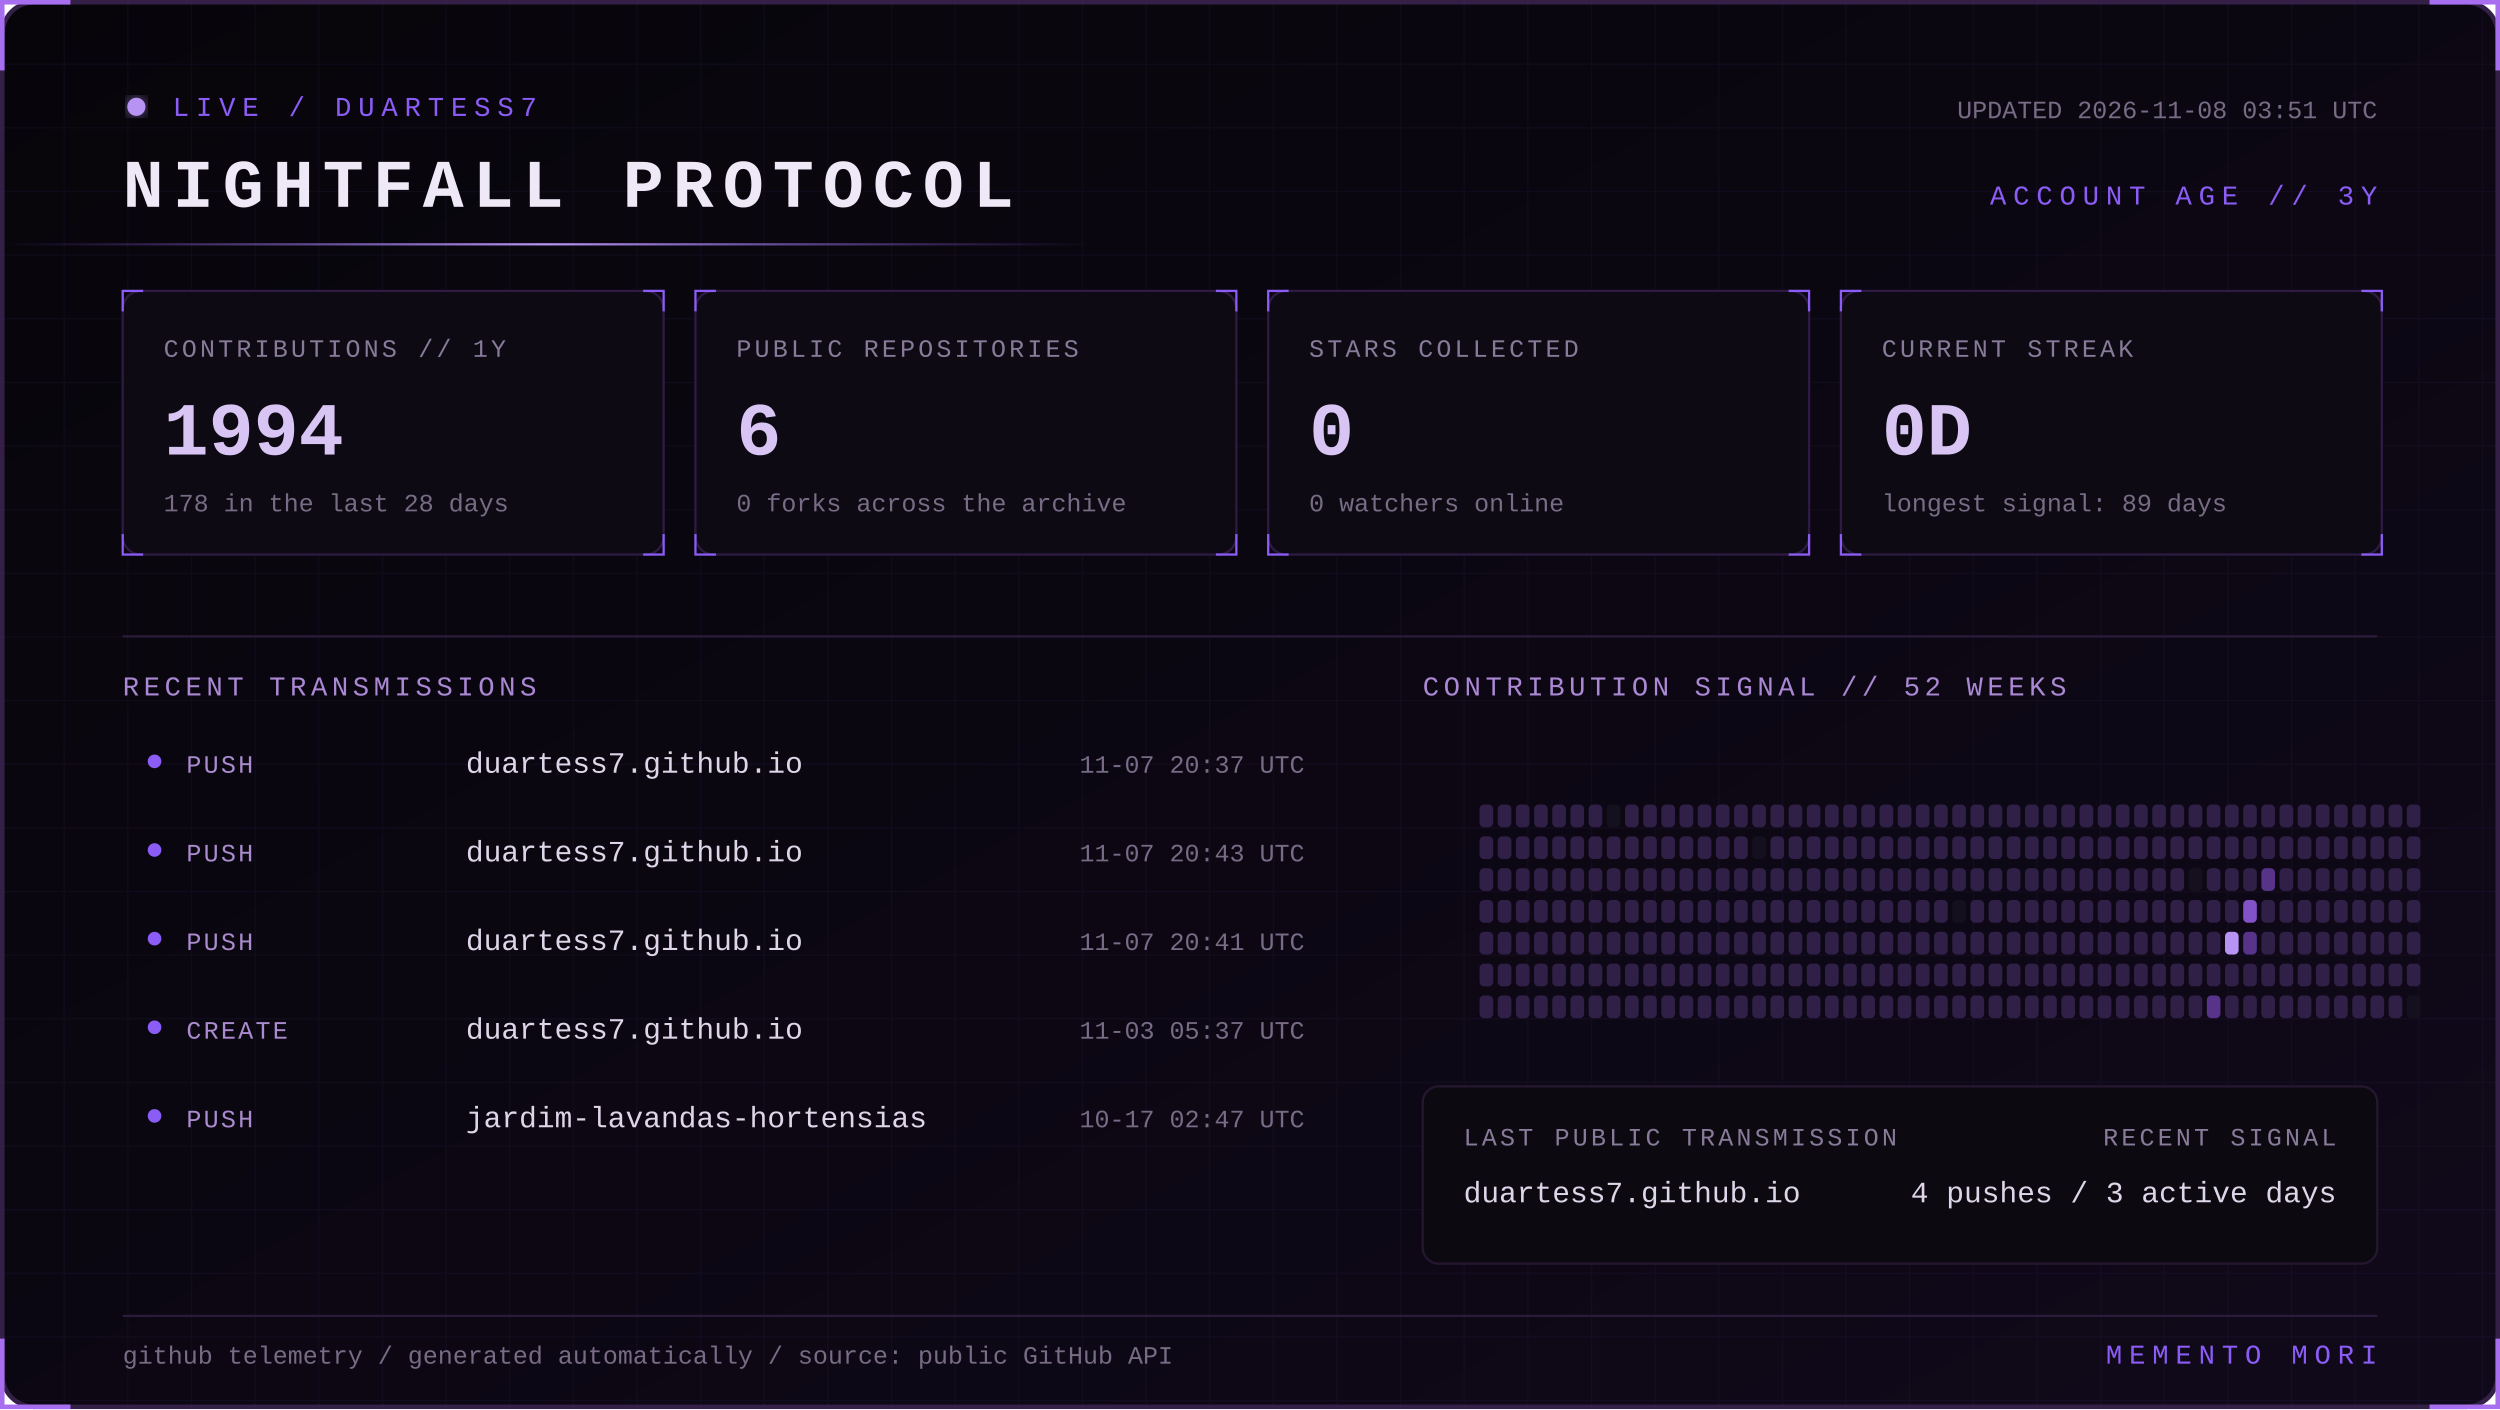
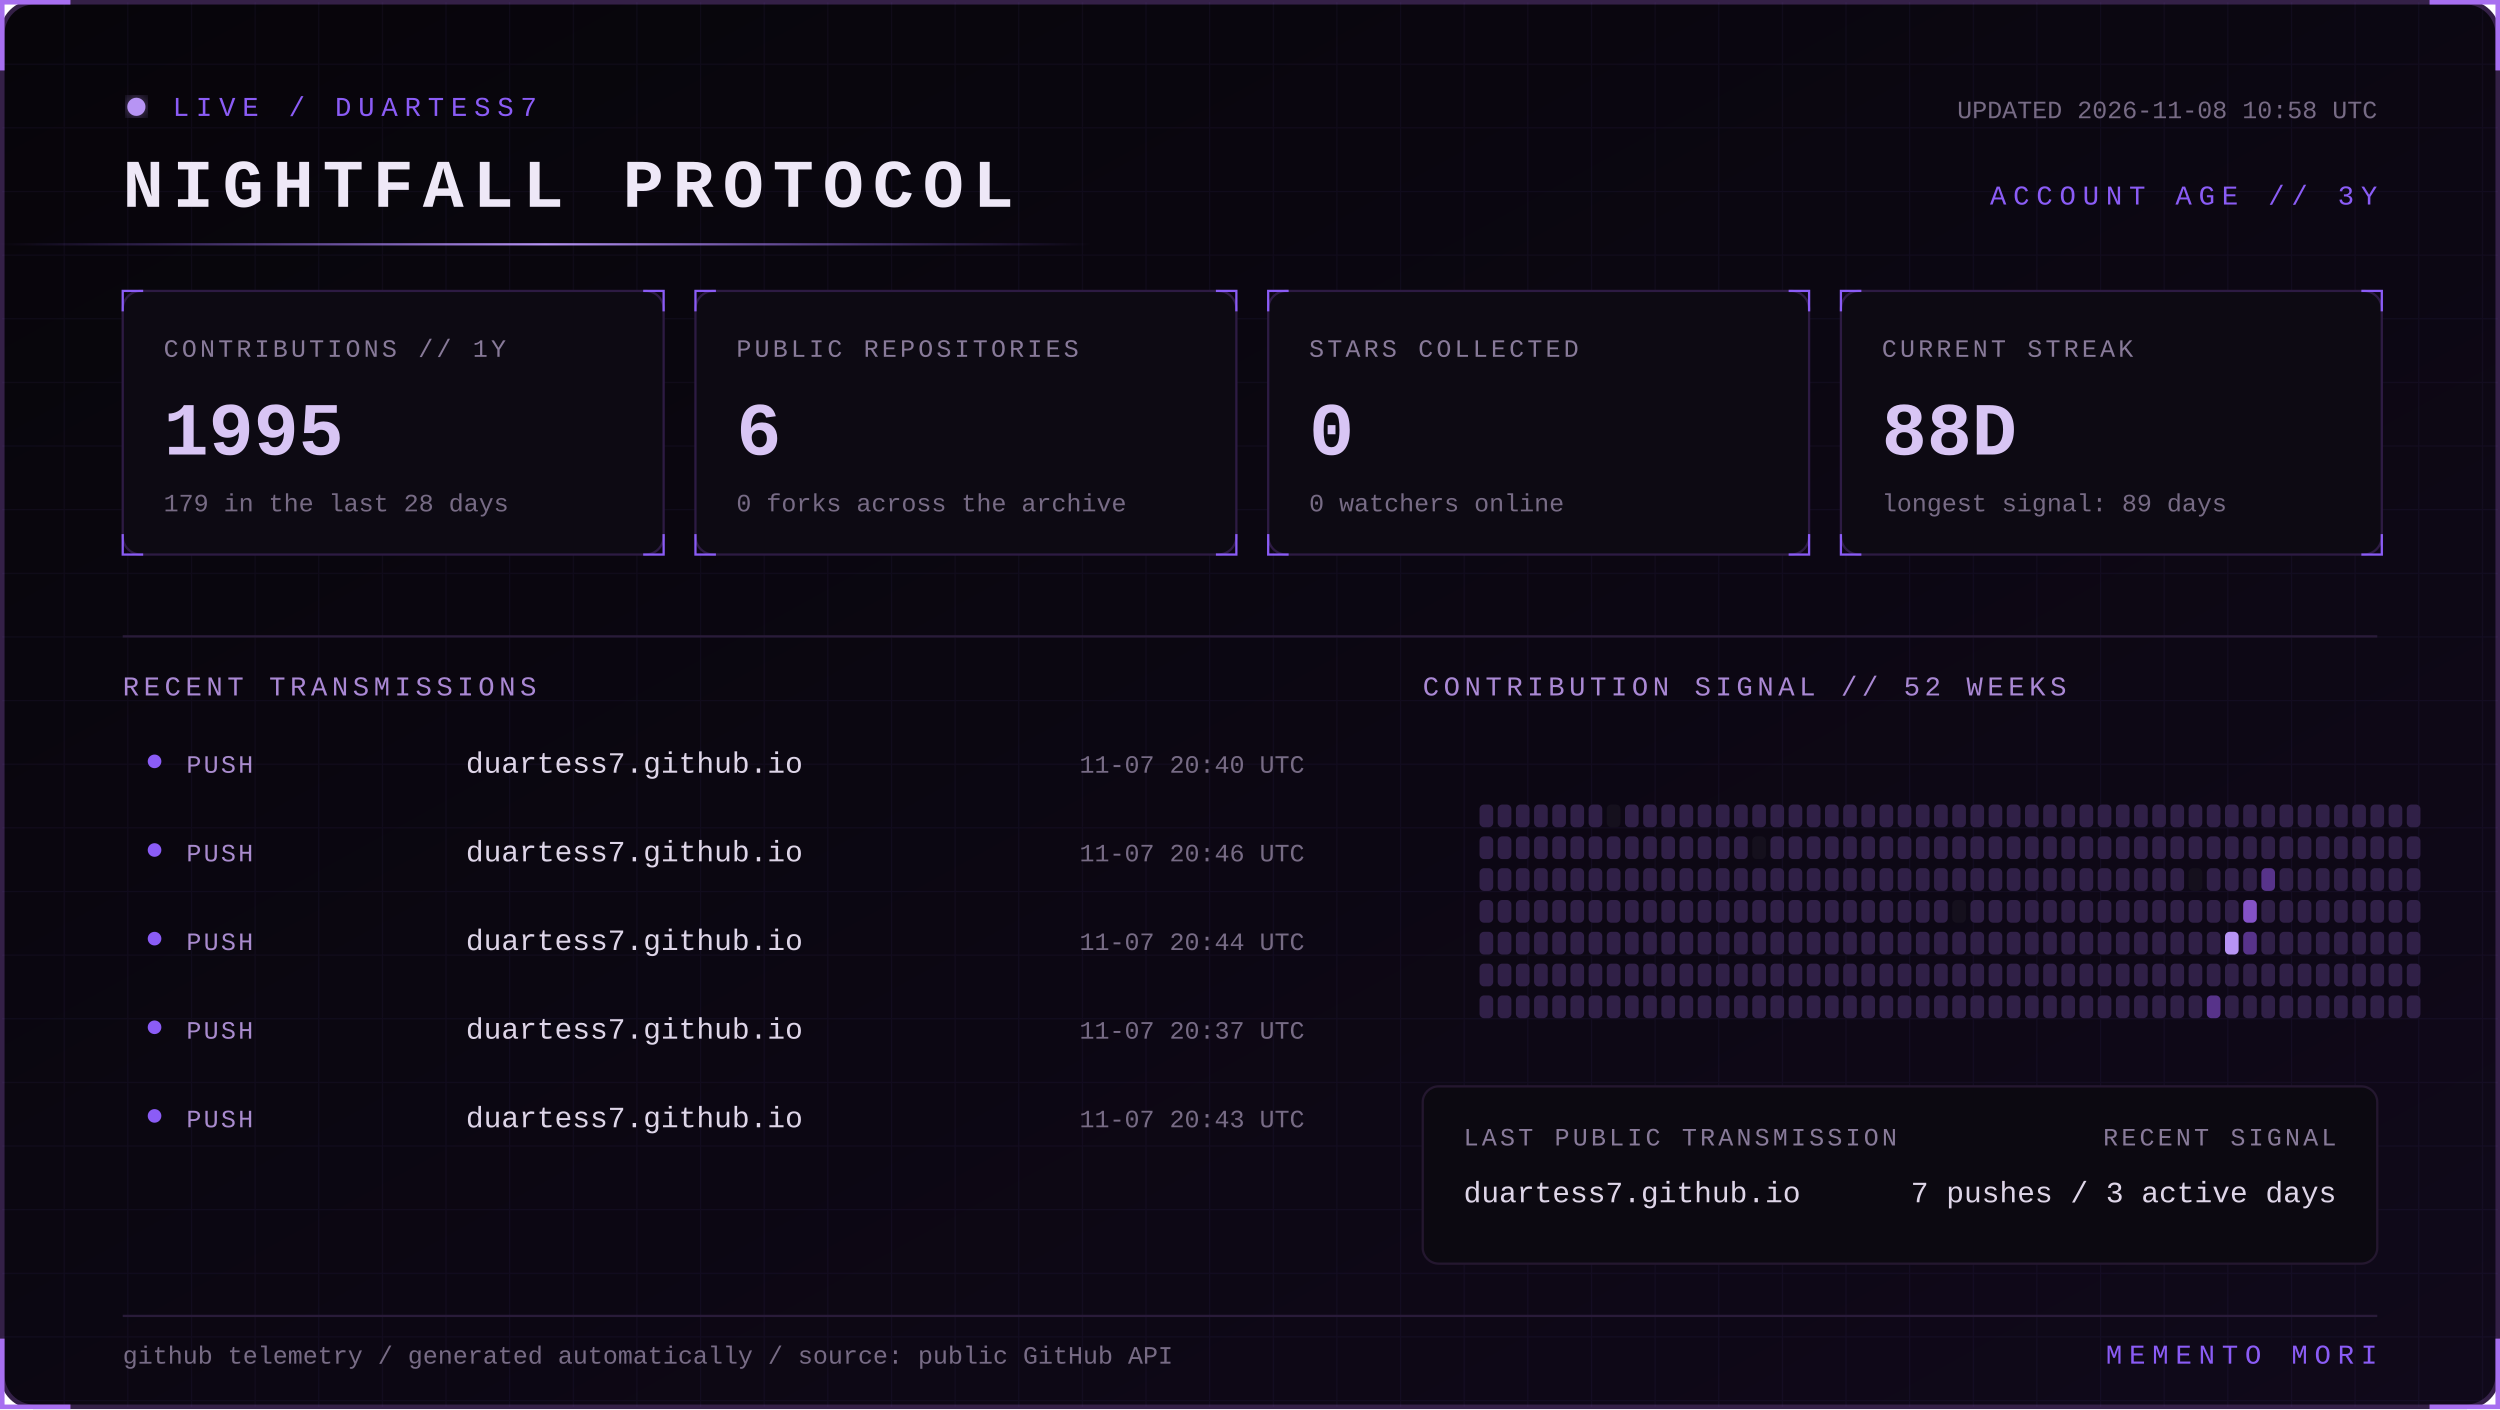
<svg xmlns="http://www.w3.org/2000/svg" width="1100" height="620" viewBox="0 0 1100 620" role="img" aria-labelledby="title desc">
  <defs>
    <linearGradient id="bg" x1="0" y1="0" x2="1" y2="1">
      <stop stop-color="#07050a" />
      <stop offset="1" stop-color="#10091a" />
    </linearGradient>
    <linearGradient id="beam">
      <stop stop-color="#8b5cf6" stop-opacity="0" />
      <stop offset=".5" stop-color="#b794f4" />
      <stop offset="1" stop-color="#8b5cf6" stop-opacity="0" />
    </linearGradient>
    <filter id="glow">
      <feGaussianBlur stdDeviation="4" result="b" />
      <feMerge>
        <feMergeNode in="b" />
        <feMergeNode in="SourceGraphic" />
      </feMerge>
    </filter>
    <pattern id="grid" width="28" height="28" patternUnits="userSpaceOnUse">
      <path d="M28 0H0V28" fill="none" stroke="#8b5cf6" stroke-opacity=".055" />
    </pattern>
    <style>
      text { font-family: Consolas, 'Courier New', monospace; }
      .kicker { fill:#8b5cf6; font-size:12px; letter-spacing:3px; }
      .title { fill:#eee8f7; font-size:30px; font-weight:700; letter-spacing:4px; }
      .label { fill:#887a99; font-size:11px; letter-spacing:1.4px; }
      .value { fill:#d8c5f4; font-size:33px; font-weight:700; }
      .detail,.pct { fill:#776b85; font-size:11px; }
      .section { fill:#aa88d4; font-size:12px; letter-spacing:2px; }
      .lang { fill:#ded5e8; font-size:13px; }
      .event { fill:#a98bce; font-size:11px; letter-spacing:1px; }
      .scan { animation:scan 5s linear infinite; }
      .blink { animation:blink 1.6s step-end infinite; }
      @keyframes scan { from { transform:translateX(-500px) } to { transform:translateX(1100px) } }
      @keyframes blink { 50% { opacity:.25 } }
    </style>
  </defs>
  <rect x="1" y="1" width="1098" height="618" rx="14" fill="url(#bg)" stroke="#342047" stroke-width="2" />
  <rect x="1" y="1" width="1098" height="618" rx="14" fill="url(#grid)" />
  <path d="M31 1H1v30 M1069 1h30v30 M1099 589v30h-30 M31 619H1v-30" stroke="#a76ff0" stroke-width="2" fill="none" />
  <g transform="translate(54 42)">
    <circle cx="6" cy="5" r="4" fill="#b794f4" filter="url(#glow)" class="blink" />
    <text x="22" y="9" class="kicker">LIVE / DUARTESS7</text>
    <text y="49" class="title">NIGHTFALL PROTOCOL</text>
-     <text x="992" y="10" text-anchor="end" class="detail">UPDATED 2026-11-08 03:51 UTC</text>
+     <text x="992" y="10" text-anchor="end" class="detail">UPDATED 2026-11-08 10:58 UTC</text>
    <text x="992" y="48" text-anchor="end" class="kicker">ACCOUNT AGE // 3Y</text>
  </g>
  <rect y="107" width="480" height="1" fill="url(#beam)" class="scan" />
  <g transform="translate(54 128)">
    <rect width="238" height="116" rx="8" fill="#0d0a13" stroke="#2d1b43" />
    <path d="M0 9V0h9 M229 0h9v9 M238 107v9h-9 M9 116H0v-9" stroke="#8b5cf6" fill="none" />
    <text x="18" y="29" class="label">CONTRIBUTIONS // 1Y</text>
-     <text x="18" y="72" class="value">1994</text>
-     <text x="18" y="97" class="detail">178 in the last 28 days</text>
+     <text x="18" y="72" class="value">1995</text>
+     <text x="18" y="97" class="detail">179 in the last 28 days</text>
  </g>
  <g transform="translate(306 128)">
    <rect width="238" height="116" rx="8" fill="#0d0a13" stroke="#2d1b43" />
    <path d="M0 9V0h9 M229 0h9v9 M238 107v9h-9 M9 116H0v-9" stroke="#8b5cf6" fill="none" />
    <text x="18" y="29" class="label">PUBLIC REPOSITORIES</text>
    <text x="18" y="72" class="value">6</text>
    <text x="18" y="97" class="detail">0 forks across the archive</text>
  </g>
  <g transform="translate(558 128)">
    <rect width="238" height="116" rx="8" fill="#0d0a13" stroke="#2d1b43" />
    <path d="M0 9V0h9 M229 0h9v9 M238 107v9h-9 M9 116H0v-9" stroke="#8b5cf6" fill="none" />
    <text x="18" y="29" class="label">STARS COLLECTED</text>
    <text x="18" y="72" class="value">0</text>
    <text x="18" y="97" class="detail">0 watchers online</text>
  </g>
  <g transform="translate(810 128)">
    <rect width="238" height="116" rx="8" fill="#0d0a13" stroke="#2d1b43" />
    <path d="M0 9V0h9 M229 0h9v9 M238 107v9h-9 M9 116H0v-9" stroke="#8b5cf6" fill="none" />
    <text x="18" y="29" class="label">CURRENT STREAK</text>
-     <text x="18" y="72" class="value">0D</text>
+     <text x="18" y="72" class="value">88D</text>
    <text x="18" y="97" class="detail">longest signal: 89 days</text>
  </g>
  <path d="M54 280H1046" stroke="#291b39" />
  <text x="54" y="306" class="section">RECENT TRANSMISSIONS</text>
  <text x="626" y="306" class="section">CONTRIBUTION SIGNAL // 52 WEEKS</text>
  <circle cx="68" cy="335" r="3" fill="#8b5cf6" />
  <text x="82" y="340" class="event">PUSH</text>
  <text x="205" y="340" class="lang">duartess7.github.io</text>
-   <text x="574" y="340" text-anchor="end" class="pct">11-07 20:37 UTC</text>
+   <text x="574" y="340" text-anchor="end" class="pct">11-07 20:40 UTC</text>
  <circle cx="68" cy="374" r="3" fill="#8b5cf6" />
  <text x="82" y="379" class="event">PUSH</text>
  <text x="205" y="379" class="lang">duartess7.github.io</text>
-   <text x="574" y="379" text-anchor="end" class="pct">11-07 20:43 UTC</text>
+   <text x="574" y="379" text-anchor="end" class="pct">11-07 20:46 UTC</text>
  <circle cx="68" cy="413" r="3" fill="#8b5cf6" />
  <text x="82" y="418" class="event">PUSH</text>
  <text x="205" y="418" class="lang">duartess7.github.io</text>
-   <text x="574" y="418" text-anchor="end" class="pct">11-07 20:41 UTC</text>
+   <text x="574" y="418" text-anchor="end" class="pct">11-07 20:44 UTC</text>
  <circle cx="68" cy="452" r="3" fill="#8b5cf6" />
-   <text x="82" y="457" class="event">CREATE</text>
+   <text x="82" y="457" class="event">PUSH</text>
  <text x="205" y="457" class="lang">duartess7.github.io</text>
-   <text x="574" y="457" text-anchor="end" class="pct">11-03 05:37 UTC</text>
+   <text x="574" y="457" text-anchor="end" class="pct">11-07 20:37 UTC</text>
  <circle cx="68" cy="491" r="3" fill="#8b5cf6" />
  <text x="82" y="496" class="event">PUSH</text>
-   <text x="205" y="496" class="lang">jardim-lavandas-hortensias</text>
-   <text x="574" y="496" text-anchor="end" class="pct">10-17 02:47 UTC</text>
+   <text x="205" y="496" class="lang">duartess7.github.io</text>
+   <text x="574" y="496" text-anchor="end" class="pct">11-07 20:43 UTC</text>
  <g>
    <rect x="651" y="354" width="6" height="10" rx="2" fill="#302047" />
    <rect x="651" y="368" width="6" height="10" rx="2" fill="#302047" />
    <rect x="651" y="382" width="6" height="10" rx="2" fill="#302047" />
    <rect x="651" y="396" width="6" height="10" rx="2" fill="#302047" />
    <rect x="651" y="410" width="6" height="10" rx="2" fill="#302047" />
    <rect x="651" y="424" width="6" height="10" rx="2" fill="#302047" />
    <rect x="651" y="438" width="6" height="10" rx="2" fill="#302047" />
    <rect x="659" y="354" width="6" height="10" rx="2" fill="#302047" />
    <rect x="659" y="368" width="6" height="10" rx="2" fill="#302047" />
    <rect x="659" y="382" width="6" height="10" rx="2" fill="#302047" />
    <rect x="659" y="396" width="6" height="10" rx="2" fill="#302047" />
    <rect x="659" y="410" width="6" height="10" rx="2" fill="#302047" />
    <rect x="659" y="424" width="6" height="10" rx="2" fill="#302047" />
    <rect x="659" y="438" width="6" height="10" rx="2" fill="#302047" />
    <rect x="667" y="354" width="6" height="10" rx="2" fill="#302047" />
    <rect x="667" y="368" width="6" height="10" rx="2" fill="#302047" />
    <rect x="667" y="382" width="6" height="10" rx="2" fill="#302047" />
    <rect x="667" y="396" width="6" height="10" rx="2" fill="#302047" />
    <rect x="667" y="410" width="6" height="10" rx="2" fill="#302047" />
    <rect x="667" y="424" width="6" height="10" rx="2" fill="#302047" />
    <rect x="667" y="438" width="6" height="10" rx="2" fill="#302047" />
    <rect x="675" y="354" width="6" height="10" rx="2" fill="#302047" />
    <rect x="675" y="368" width="6" height="10" rx="2" fill="#302047" />
    <rect x="675" y="382" width="6" height="10" rx="2" fill="#302047" />
    <rect x="675" y="396" width="6" height="10" rx="2" fill="#302047" />
    <rect x="675" y="410" width="6" height="10" rx="2" fill="#302047" />
    <rect x="675" y="424" width="6" height="10" rx="2" fill="#302047" />
    <rect x="675" y="438" width="6" height="10" rx="2" fill="#302047" />
    <rect x="683" y="354" width="6" height="10" rx="2" fill="#302047" />
    <rect x="683" y="368" width="6" height="10" rx="2" fill="#302047" />
    <rect x="683" y="382" width="6" height="10" rx="2" fill="#302047" />
    <rect x="683" y="396" width="6" height="10" rx="2" fill="#302047" />
    <rect x="683" y="410" width="6" height="10" rx="2" fill="#302047" />
    <rect x="683" y="424" width="6" height="10" rx="2" fill="#302047" />
    <rect x="683" y="438" width="6" height="10" rx="2" fill="#302047" />
    <rect x="691" y="354" width="6" height="10" rx="2" fill="#302047" />
    <rect x="691" y="368" width="6" height="10" rx="2" fill="#302047" />
    <rect x="691" y="382" width="6" height="10" rx="2" fill="#302047" />
    <rect x="691" y="396" width="6" height="10" rx="2" fill="#302047" />
    <rect x="691" y="410" width="6" height="10" rx="2" fill="#302047" />
    <rect x="691" y="424" width="6" height="10" rx="2" fill="#302047" />
    <rect x="691" y="438" width="6" height="10" rx="2" fill="#302047" />
    <rect x="699" y="354" width="6" height="10" rx="2" fill="#302047" />
    <rect x="699" y="368" width="6" height="10" rx="2" fill="#302047" />
    <rect x="699" y="382" width="6" height="10" rx="2" fill="#302047" />
    <rect x="699" y="396" width="6" height="10" rx="2" fill="#302047" />
    <rect x="699" y="410" width="6" height="10" rx="2" fill="#302047" />
    <rect x="699" y="424" width="6" height="10" rx="2" fill="#302047" />
    <rect x="699" y="438" width="6" height="10" rx="2" fill="#302047" />
    <rect x="707" y="354" width="6" height="10" rx="2" fill="#15101d" />
    <rect x="707" y="368" width="6" height="10" rx="2" fill="#302047" />
    <rect x="707" y="382" width="6" height="10" rx="2" fill="#302047" />
    <rect x="707" y="396" width="6" height="10" rx="2" fill="#302047" />
    <rect x="707" y="410" width="6" height="10" rx="2" fill="#302047" />
    <rect x="707" y="424" width="6" height="10" rx="2" fill="#302047" />
    <rect x="707" y="438" width="6" height="10" rx="2" fill="#302047" />
    <rect x="715" y="354" width="6" height="10" rx="2" fill="#302047" />
    <rect x="715" y="368" width="6" height="10" rx="2" fill="#302047" />
    <rect x="715" y="382" width="6" height="10" rx="2" fill="#302047" />
    <rect x="715" y="396" width="6" height="10" rx="2" fill="#302047" />
    <rect x="715" y="410" width="6" height="10" rx="2" fill="#302047" />
    <rect x="715" y="424" width="6" height="10" rx="2" fill="#302047" />
    <rect x="715" y="438" width="6" height="10" rx="2" fill="#302047" />
    <rect x="723" y="354" width="6" height="10" rx="2" fill="#302047" />
    <rect x="723" y="368" width="6" height="10" rx="2" fill="#302047" />
    <rect x="723" y="382" width="6" height="10" rx="2" fill="#302047" />
    <rect x="723" y="396" width="6" height="10" rx="2" fill="#302047" />
    <rect x="723" y="410" width="6" height="10" rx="2" fill="#302047" />
    <rect x="723" y="424" width="6" height="10" rx="2" fill="#302047" />
    <rect x="723" y="438" width="6" height="10" rx="2" fill="#302047" />
    <rect x="731" y="354" width="6" height="10" rx="2" fill="#302047" />
    <rect x="731" y="368" width="6" height="10" rx="2" fill="#302047" />
    <rect x="731" y="382" width="6" height="10" rx="2" fill="#302047" />
    <rect x="731" y="396" width="6" height="10" rx="2" fill="#302047" />
    <rect x="731" y="410" width="6" height="10" rx="2" fill="#302047" />
    <rect x="731" y="424" width="6" height="10" rx="2" fill="#302047" />
    <rect x="731" y="438" width="6" height="10" rx="2" fill="#302047" />
    <rect x="739" y="354" width="6" height="10" rx="2" fill="#302047" />
    <rect x="739" y="368" width="6" height="10" rx="2" fill="#302047" />
    <rect x="739" y="382" width="6" height="10" rx="2" fill="#302047" />
    <rect x="739" y="396" width="6" height="10" rx="2" fill="#302047" />
    <rect x="739" y="410" width="6" height="10" rx="2" fill="#302047" />
    <rect x="739" y="424" width="6" height="10" rx="2" fill="#302047" />
    <rect x="739" y="438" width="6" height="10" rx="2" fill="#302047" />
    <rect x="747" y="354" width="6" height="10" rx="2" fill="#302047" />
    <rect x="747" y="368" width="6" height="10" rx="2" fill="#302047" />
    <rect x="747" y="382" width="6" height="10" rx="2" fill="#302047" />
    <rect x="747" y="396" width="6" height="10" rx="2" fill="#302047" />
    <rect x="747" y="410" width="6" height="10" rx="2" fill="#302047" />
    <rect x="747" y="424" width="6" height="10" rx="2" fill="#302047" />
    <rect x="747" y="438" width="6" height="10" rx="2" fill="#302047" />
    <rect x="755" y="354" width="6" height="10" rx="2" fill="#302047" />
    <rect x="755" y="368" width="6" height="10" rx="2" fill="#302047" />
    <rect x="755" y="382" width="6" height="10" rx="2" fill="#302047" />
    <rect x="755" y="396" width="6" height="10" rx="2" fill="#302047" />
    <rect x="755" y="410" width="6" height="10" rx="2" fill="#302047" />
    <rect x="755" y="424" width="6" height="10" rx="2" fill="#302047" />
    <rect x="755" y="438" width="6" height="10" rx="2" fill="#302047" />
    <rect x="763" y="354" width="6" height="10" rx="2" fill="#302047" />
    <rect x="763" y="368" width="6" height="10" rx="2" fill="#302047" />
    <rect x="763" y="382" width="6" height="10" rx="2" fill="#302047" />
    <rect x="763" y="396" width="6" height="10" rx="2" fill="#302047" />
    <rect x="763" y="410" width="6" height="10" rx="2" fill="#302047" />
    <rect x="763" y="424" width="6" height="10" rx="2" fill="#302047" />
    <rect x="763" y="438" width="6" height="10" rx="2" fill="#302047" />
    <rect x="771" y="354" width="6" height="10" rx="2" fill="#302047" />
    <rect x="771" y="368" width="6" height="10" rx="2" fill="#15101d" />
    <rect x="771" y="382" width="6" height="10" rx="2" fill="#302047" />
    <rect x="771" y="396" width="6" height="10" rx="2" fill="#302047" />
    <rect x="771" y="410" width="6" height="10" rx="2" fill="#302047" />
    <rect x="771" y="424" width="6" height="10" rx="2" fill="#302047" />
    <rect x="771" y="438" width="6" height="10" rx="2" fill="#302047" />
    <rect x="779" y="354" width="6" height="10" rx="2" fill="#302047" />
    <rect x="779" y="368" width="6" height="10" rx="2" fill="#302047" />
    <rect x="779" y="382" width="6" height="10" rx="2" fill="#302047" />
    <rect x="779" y="396" width="6" height="10" rx="2" fill="#302047" />
    <rect x="779" y="410" width="6" height="10" rx="2" fill="#302047" />
    <rect x="779" y="424" width="6" height="10" rx="2" fill="#302047" />
    <rect x="779" y="438" width="6" height="10" rx="2" fill="#302047" />
    <rect x="787" y="354" width="6" height="10" rx="2" fill="#302047" />
    <rect x="787" y="368" width="6" height="10" rx="2" fill="#302047" />
    <rect x="787" y="382" width="6" height="10" rx="2" fill="#302047" />
    <rect x="787" y="396" width="6" height="10" rx="2" fill="#302047" />
    <rect x="787" y="410" width="6" height="10" rx="2" fill="#302047" />
    <rect x="787" y="424" width="6" height="10" rx="2" fill="#302047" />
    <rect x="787" y="438" width="6" height="10" rx="2" fill="#302047" />
    <rect x="795" y="354" width="6" height="10" rx="2" fill="#302047" />
    <rect x="795" y="368" width="6" height="10" rx="2" fill="#302047" />
    <rect x="795" y="382" width="6" height="10" rx="2" fill="#302047" />
    <rect x="795" y="396" width="6" height="10" rx="2" fill="#302047" />
    <rect x="795" y="410" width="6" height="10" rx="2" fill="#302047" />
    <rect x="795" y="424" width="6" height="10" rx="2" fill="#302047" />
    <rect x="795" y="438" width="6" height="10" rx="2" fill="#302047" />
    <rect x="803" y="354" width="6" height="10" rx="2" fill="#302047" />
    <rect x="803" y="368" width="6" height="10" rx="2" fill="#302047" />
    <rect x="803" y="382" width="6" height="10" rx="2" fill="#302047" />
    <rect x="803" y="396" width="6" height="10" rx="2" fill="#302047" />
    <rect x="803" y="410" width="6" height="10" rx="2" fill="#302047" />
    <rect x="803" y="424" width="6" height="10" rx="2" fill="#302047" />
    <rect x="803" y="438" width="6" height="10" rx="2" fill="#302047" />
    <rect x="811" y="354" width="6" height="10" rx="2" fill="#302047" />
    <rect x="811" y="368" width="6" height="10" rx="2" fill="#302047" />
    <rect x="811" y="382" width="6" height="10" rx="2" fill="#302047" />
    <rect x="811" y="396" width="6" height="10" rx="2" fill="#302047" />
    <rect x="811" y="410" width="6" height="10" rx="2" fill="#302047" />
    <rect x="811" y="424" width="6" height="10" rx="2" fill="#302047" />
    <rect x="811" y="438" width="6" height="10" rx="2" fill="#302047" />
    <rect x="819" y="354" width="6" height="10" rx="2" fill="#302047" />
    <rect x="819" y="368" width="6" height="10" rx="2" fill="#302047" />
    <rect x="819" y="382" width="6" height="10" rx="2" fill="#302047" />
    <rect x="819" y="396" width="6" height="10" rx="2" fill="#302047" />
    <rect x="819" y="410" width="6" height="10" rx="2" fill="#302047" />
    <rect x="819" y="424" width="6" height="10" rx="2" fill="#302047" />
    <rect x="819" y="438" width="6" height="10" rx="2" fill="#302047" />
    <rect x="827" y="354" width="6" height="10" rx="2" fill="#302047" />
    <rect x="827" y="368" width="6" height="10" rx="2" fill="#302047" />
    <rect x="827" y="382" width="6" height="10" rx="2" fill="#302047" />
    <rect x="827" y="396" width="6" height="10" rx="2" fill="#302047" />
    <rect x="827" y="410" width="6" height="10" rx="2" fill="#302047" />
    <rect x="827" y="424" width="6" height="10" rx="2" fill="#302047" />
    <rect x="827" y="438" width="6" height="10" rx="2" fill="#302047" />
    <rect x="835" y="354" width="6" height="10" rx="2" fill="#302047" />
    <rect x="835" y="368" width="6" height="10" rx="2" fill="#302047" />
    <rect x="835" y="382" width="6" height="10" rx="2" fill="#302047" />
    <rect x="835" y="396" width="6" height="10" rx="2" fill="#302047" />
    <rect x="835" y="410" width="6" height="10" rx="2" fill="#302047" />
    <rect x="835" y="424" width="6" height="10" rx="2" fill="#302047" />
    <rect x="835" y="438" width="6" height="10" rx="2" fill="#302047" />
    <rect x="843" y="354" width="6" height="10" rx="2" fill="#302047" />
    <rect x="843" y="368" width="6" height="10" rx="2" fill="#302047" />
    <rect x="843" y="382" width="6" height="10" rx="2" fill="#302047" />
    <rect x="843" y="396" width="6" height="10" rx="2" fill="#302047" />
    <rect x="843" y="410" width="6" height="10" rx="2" fill="#302047" />
    <rect x="843" y="424" width="6" height="10" rx="2" fill="#302047" />
    <rect x="843" y="438" width="6" height="10" rx="2" fill="#302047" />
    <rect x="851" y="354" width="6" height="10" rx="2" fill="#302047" />
    <rect x="851" y="368" width="6" height="10" rx="2" fill="#302047" />
    <rect x="851" y="382" width="6" height="10" rx="2" fill="#302047" />
    <rect x="851" y="396" width="6" height="10" rx="2" fill="#302047" />
    <rect x="851" y="410" width="6" height="10" rx="2" fill="#302047" />
    <rect x="851" y="424" width="6" height="10" rx="2" fill="#302047" />
    <rect x="851" y="438" width="6" height="10" rx="2" fill="#302047" />
    <rect x="859" y="354" width="6" height="10" rx="2" fill="#302047" />
    <rect x="859" y="368" width="6" height="10" rx="2" fill="#302047" />
    <rect x="859" y="382" width="6" height="10" rx="2" fill="#302047" />
    <rect x="859" y="396" width="6" height="10" rx="2" fill="#15101d" />
    <rect x="859" y="410" width="6" height="10" rx="2" fill="#302047" />
    <rect x="859" y="424" width="6" height="10" rx="2" fill="#302047" />
    <rect x="859" y="438" width="6" height="10" rx="2" fill="#302047" />
    <rect x="867" y="354" width="6" height="10" rx="2" fill="#302047" />
    <rect x="867" y="368" width="6" height="10" rx="2" fill="#302047" />
    <rect x="867" y="382" width="6" height="10" rx="2" fill="#302047" />
    <rect x="867" y="396" width="6" height="10" rx="2" fill="#302047" />
    <rect x="867" y="410" width="6" height="10" rx="2" fill="#302047" />
    <rect x="867" y="424" width="6" height="10" rx="2" fill="#302047" />
    <rect x="867" y="438" width="6" height="10" rx="2" fill="#302047" />
    <rect x="875" y="354" width="6" height="10" rx="2" fill="#302047" />
    <rect x="875" y="368" width="6" height="10" rx="2" fill="#302047" />
    <rect x="875" y="382" width="6" height="10" rx="2" fill="#302047" />
    <rect x="875" y="396" width="6" height="10" rx="2" fill="#302047" />
    <rect x="875" y="410" width="6" height="10" rx="2" fill="#302047" />
    <rect x="875" y="424" width="6" height="10" rx="2" fill="#302047" />
    <rect x="875" y="438" width="6" height="10" rx="2" fill="#302047" />
    <rect x="883" y="354" width="6" height="10" rx="2" fill="#302047" />
    <rect x="883" y="368" width="6" height="10" rx="2" fill="#302047" />
    <rect x="883" y="382" width="6" height="10" rx="2" fill="#302047" />
    <rect x="883" y="396" width="6" height="10" rx="2" fill="#302047" />
    <rect x="883" y="410" width="6" height="10" rx="2" fill="#302047" />
    <rect x="883" y="424" width="6" height="10" rx="2" fill="#302047" />
    <rect x="883" y="438" width="6" height="10" rx="2" fill="#302047" />
    <rect x="891" y="354" width="6" height="10" rx="2" fill="#302047" />
    <rect x="891" y="368" width="6" height="10" rx="2" fill="#302047" />
    <rect x="891" y="382" width="6" height="10" rx="2" fill="#302047" />
    <rect x="891" y="396" width="6" height="10" rx="2" fill="#302047" />
    <rect x="891" y="410" width="6" height="10" rx="2" fill="#302047" />
    <rect x="891" y="424" width="6" height="10" rx="2" fill="#302047" />
    <rect x="891" y="438" width="6" height="10" rx="2" fill="#302047" />
    <rect x="899" y="354" width="6" height="10" rx="2" fill="#302047" />
    <rect x="899" y="368" width="6" height="10" rx="2" fill="#302047" />
    <rect x="899" y="382" width="6" height="10" rx="2" fill="#302047" />
    <rect x="899" y="396" width="6" height="10" rx="2" fill="#302047" />
    <rect x="899" y="410" width="6" height="10" rx="2" fill="#302047" />
    <rect x="899" y="424" width="6" height="10" rx="2" fill="#302047" />
    <rect x="899" y="438" width="6" height="10" rx="2" fill="#302047" />
    <rect x="907" y="354" width="6" height="10" rx="2" fill="#302047" />
    <rect x="907" y="368" width="6" height="10" rx="2" fill="#302047" />
    <rect x="907" y="382" width="6" height="10" rx="2" fill="#302047" />
    <rect x="907" y="396" width="6" height="10" rx="2" fill="#302047" />
    <rect x="907" y="410" width="6" height="10" rx="2" fill="#302047" />
    <rect x="907" y="424" width="6" height="10" rx="2" fill="#302047" />
    <rect x="907" y="438" width="6" height="10" rx="2" fill="#302047" />
    <rect x="915" y="354" width="6" height="10" rx="2" fill="#302047" />
    <rect x="915" y="368" width="6" height="10" rx="2" fill="#302047" />
    <rect x="915" y="382" width="6" height="10" rx="2" fill="#302047" />
    <rect x="915" y="396" width="6" height="10" rx="2" fill="#302047" />
    <rect x="915" y="410" width="6" height="10" rx="2" fill="#302047" />
    <rect x="915" y="424" width="6" height="10" rx="2" fill="#302047" />
    <rect x="915" y="438" width="6" height="10" rx="2" fill="#302047" />
    <rect x="923" y="354" width="6" height="10" rx="2" fill="#302047" />
    <rect x="923" y="368" width="6" height="10" rx="2" fill="#302047" />
    <rect x="923" y="382" width="6" height="10" rx="2" fill="#302047" />
    <rect x="923" y="396" width="6" height="10" rx="2" fill="#302047" />
    <rect x="923" y="410" width="6" height="10" rx="2" fill="#302047" />
    <rect x="923" y="424" width="6" height="10" rx="2" fill="#302047" />
    <rect x="923" y="438" width="6" height="10" rx="2" fill="#302047" />
    <rect x="931" y="354" width="6" height="10" rx="2" fill="#302047" />
    <rect x="931" y="368" width="6" height="10" rx="2" fill="#302047" />
    <rect x="931" y="382" width="6" height="10" rx="2" fill="#302047" />
    <rect x="931" y="396" width="6" height="10" rx="2" fill="#302047" />
    <rect x="931" y="410" width="6" height="10" rx="2" fill="#302047" />
    <rect x="931" y="424" width="6" height="10" rx="2" fill="#302047" />
    <rect x="931" y="438" width="6" height="10" rx="2" fill="#302047" />
    <rect x="939" y="354" width="6" height="10" rx="2" fill="#302047" />
    <rect x="939" y="368" width="6" height="10" rx="2" fill="#302047" />
    <rect x="939" y="382" width="6" height="10" rx="2" fill="#302047" />
    <rect x="939" y="396" width="6" height="10" rx="2" fill="#302047" />
    <rect x="939" y="410" width="6" height="10" rx="2" fill="#302047" />
    <rect x="939" y="424" width="6" height="10" rx="2" fill="#302047" />
    <rect x="939" y="438" width="6" height="10" rx="2" fill="#302047" />
    <rect x="947" y="354" width="6" height="10" rx="2" fill="#302047" />
    <rect x="947" y="368" width="6" height="10" rx="2" fill="#302047" />
    <rect x="947" y="382" width="6" height="10" rx="2" fill="#302047" />
    <rect x="947" y="396" width="6" height="10" rx="2" fill="#302047" />
    <rect x="947" y="410" width="6" height="10" rx="2" fill="#302047" />
    <rect x="947" y="424" width="6" height="10" rx="2" fill="#302047" />
    <rect x="947" y="438" width="6" height="10" rx="2" fill="#302047" />
    <rect x="955" y="354" width="6" height="10" rx="2" fill="#302047" />
    <rect x="955" y="368" width="6" height="10" rx="2" fill="#302047" />
    <rect x="955" y="382" width="6" height="10" rx="2" fill="#302047" />
    <rect x="955" y="396" width="6" height="10" rx="2" fill="#302047" />
    <rect x="955" y="410" width="6" height="10" rx="2" fill="#302047" />
    <rect x="955" y="424" width="6" height="10" rx="2" fill="#302047" />
    <rect x="955" y="438" width="6" height="10" rx="2" fill="#302047" />
    <rect x="963" y="354" width="6" height="10" rx="2" fill="#302047" />
    <rect x="963" y="368" width="6" height="10" rx="2" fill="#302047" />
    <rect x="963" y="382" width="6" height="10" rx="2" fill="#15101d" />
    <rect x="963" y="396" width="6" height="10" rx="2" fill="#302047" />
    <rect x="963" y="410" width="6" height="10" rx="2" fill="#302047" />
    <rect x="963" y="424" width="6" height="10" rx="2" fill="#302047" />
    <rect x="963" y="438" width="6" height="10" rx="2" fill="#302047" />
    <rect x="971" y="354" width="6" height="10" rx="2" fill="#302047" />
    <rect x="971" y="368" width="6" height="10" rx="2" fill="#302047" />
    <rect x="971" y="382" width="6" height="10" rx="2" fill="#302047" />
    <rect x="971" y="396" width="6" height="10" rx="2" fill="#302047" />
    <rect x="971" y="410" width="6" height="10" rx="2" fill="#302047" />
    <rect x="971" y="424" width="6" height="10" rx="2" fill="#302047" />
    <rect x="971" y="438" width="6" height="10" rx="2" fill="#57338a" />
    <rect x="979" y="354" width="6" height="10" rx="2" fill="#302047" />
    <rect x="979" y="368" width="6" height="10" rx="2" fill="#302047" />
    <rect x="979" y="382" width="6" height="10" rx="2" fill="#302047" />
    <rect x="979" y="396" width="6" height="10" rx="2" fill="#302047" />
    <rect x="979" y="410" width="6" height="10" rx="2" fill="#b794f4" />
    <rect x="979" y="424" width="6" height="10" rx="2" fill="#302047" />
    <rect x="979" y="438" width="6" height="10" rx="2" fill="#302047" />
    <rect x="987" y="354" width="6" height="10" rx="2" fill="#302047" />
    <rect x="987" y="368" width="6" height="10" rx="2" fill="#302047" />
    <rect x="987" y="382" width="6" height="10" rx="2" fill="#302047" />
    <rect x="987" y="396" width="6" height="10" rx="2" fill="#8452c7" />
    <rect x="987" y="410" width="6" height="10" rx="2" fill="#57338a" />
    <rect x="987" y="424" width="6" height="10" rx="2" fill="#302047" />
    <rect x="987" y="438" width="6" height="10" rx="2" fill="#302047" />
    <rect x="995" y="354" width="6" height="10" rx="2" fill="#302047" />
    <rect x="995" y="368" width="6" height="10" rx="2" fill="#302047" />
    <rect x="995" y="382" width="6" height="10" rx="2" fill="#57338a" />
    <rect x="995" y="396" width="6" height="10" rx="2" fill="#302047" />
    <rect x="995" y="410" width="6" height="10" rx="2" fill="#302047" />
    <rect x="995" y="424" width="6" height="10" rx="2" fill="#302047" />
    <rect x="995" y="438" width="6" height="10" rx="2" fill="#302047" />
    <rect x="1003" y="354" width="6" height="10" rx="2" fill="#302047" />
    <rect x="1003" y="368" width="6" height="10" rx="2" fill="#302047" />
    <rect x="1003" y="382" width="6" height="10" rx="2" fill="#302047" />
    <rect x="1003" y="396" width="6" height="10" rx="2" fill="#302047" />
    <rect x="1003" y="410" width="6" height="10" rx="2" fill="#302047" />
    <rect x="1003" y="424" width="6" height="10" rx="2" fill="#302047" />
    <rect x="1003" y="438" width="6" height="10" rx="2" fill="#302047" />
    <rect x="1011" y="354" width="6" height="10" rx="2" fill="#302047" />
    <rect x="1011" y="368" width="6" height="10" rx="2" fill="#302047" />
    <rect x="1011" y="382" width="6" height="10" rx="2" fill="#302047" />
    <rect x="1011" y="396" width="6" height="10" rx="2" fill="#302047" />
    <rect x="1011" y="410" width="6" height="10" rx="2" fill="#302047" />
    <rect x="1011" y="424" width="6" height="10" rx="2" fill="#302047" />
    <rect x="1011" y="438" width="6" height="10" rx="2" fill="#302047" />
    <rect x="1019" y="354" width="6" height="10" rx="2" fill="#302047" />
    <rect x="1019" y="368" width="6" height="10" rx="2" fill="#302047" />
    <rect x="1019" y="382" width="6" height="10" rx="2" fill="#302047" />
    <rect x="1019" y="396" width="6" height="10" rx="2" fill="#302047" />
    <rect x="1019" y="410" width="6" height="10" rx="2" fill="#302047" />
    <rect x="1019" y="424" width="6" height="10" rx="2" fill="#302047" />
    <rect x="1019" y="438" width="6" height="10" rx="2" fill="#302047" />
    <rect x="1027" y="354" width="6" height="10" rx="2" fill="#302047" />
    <rect x="1027" y="368" width="6" height="10" rx="2" fill="#302047" />
    <rect x="1027" y="382" width="6" height="10" rx="2" fill="#302047" />
    <rect x="1027" y="396" width="6" height="10" rx="2" fill="#302047" />
    <rect x="1027" y="410" width="6" height="10" rx="2" fill="#302047" />
    <rect x="1027" y="424" width="6" height="10" rx="2" fill="#302047" />
    <rect x="1027" y="438" width="6" height="10" rx="2" fill="#302047" />
    <rect x="1035" y="354" width="6" height="10" rx="2" fill="#302047" />
    <rect x="1035" y="368" width="6" height="10" rx="2" fill="#302047" />
    <rect x="1035" y="382" width="6" height="10" rx="2" fill="#302047" />
    <rect x="1035" y="396" width="6" height="10" rx="2" fill="#302047" />
    <rect x="1035" y="410" width="6" height="10" rx="2" fill="#302047" />
    <rect x="1035" y="424" width="6" height="10" rx="2" fill="#302047" />
    <rect x="1035" y="438" width="6" height="10" rx="2" fill="#302047" />
    <rect x="1043" y="354" width="6" height="10" rx="2" fill="#302047" />
    <rect x="1043" y="368" width="6" height="10" rx="2" fill="#302047" />
    <rect x="1043" y="382" width="6" height="10" rx="2" fill="#302047" />
    <rect x="1043" y="396" width="6" height="10" rx="2" fill="#302047" />
    <rect x="1043" y="410" width="6" height="10" rx="2" fill="#302047" />
    <rect x="1043" y="424" width="6" height="10" rx="2" fill="#302047" />
    <rect x="1043" y="438" width="6" height="10" rx="2" fill="#302047" />
    <rect x="1051" y="354" width="6" height="10" rx="2" fill="#302047" />
    <rect x="1051" y="368" width="6" height="10" rx="2" fill="#302047" />
    <rect x="1051" y="382" width="6" height="10" rx="2" fill="#302047" />
    <rect x="1051" y="396" width="6" height="10" rx="2" fill="#302047" />
    <rect x="1051" y="410" width="6" height="10" rx="2" fill="#302047" />
    <rect x="1051" y="424" width="6" height="10" rx="2" fill="#302047" />
    <rect x="1051" y="438" width="6" height="10" rx="2" fill="#302047" />
    <rect x="1059" y="354" width="6" height="10" rx="2" fill="#302047" />
    <rect x="1059" y="368" width="6" height="10" rx="2" fill="#302047" />
    <rect x="1059" y="382" width="6" height="10" rx="2" fill="#302047" />
    <rect x="1059" y="396" width="6" height="10" rx="2" fill="#302047" />
    <rect x="1059" y="410" width="6" height="10" rx="2" fill="#302047" />
    <rect x="1059" y="424" width="6" height="10" rx="2" fill="#302047" />
-     <rect x="1059" y="438" width="6" height="10" rx="2" fill="#15101d" />
+     <rect x="1059" y="438" width="6" height="10" rx="2" fill="#302047" />
  </g>
  <g transform="translate(626 478)">
    <rect width="420" height="78" rx="7" fill="#0c0911" stroke="#24172f" />
    <text x="18" y="26" class="label">LAST PUBLIC TRANSMISSION</text>
    <text x="18" y="51" class="lang">duartess7.github.io</text>
    <text x="402" y="26" text-anchor="end" class="label">RECENT SIGNAL</text>
-     <text x="402" y="51" text-anchor="end" class="lang">4 pushes / 3 active days</text>
+     <text x="402" y="51" text-anchor="end" class="lang">7 pushes / 3 active days</text>
  </g>
  <path d="M54 579H1046" stroke="#291b39" />
  <text x="54" y="600" class="detail">github telemetry / generated automatically / source: public GitHub API</text>
  <text x="1046" y="600" text-anchor="end" class="kicker">MEMENTO MORI</text>
</svg>
